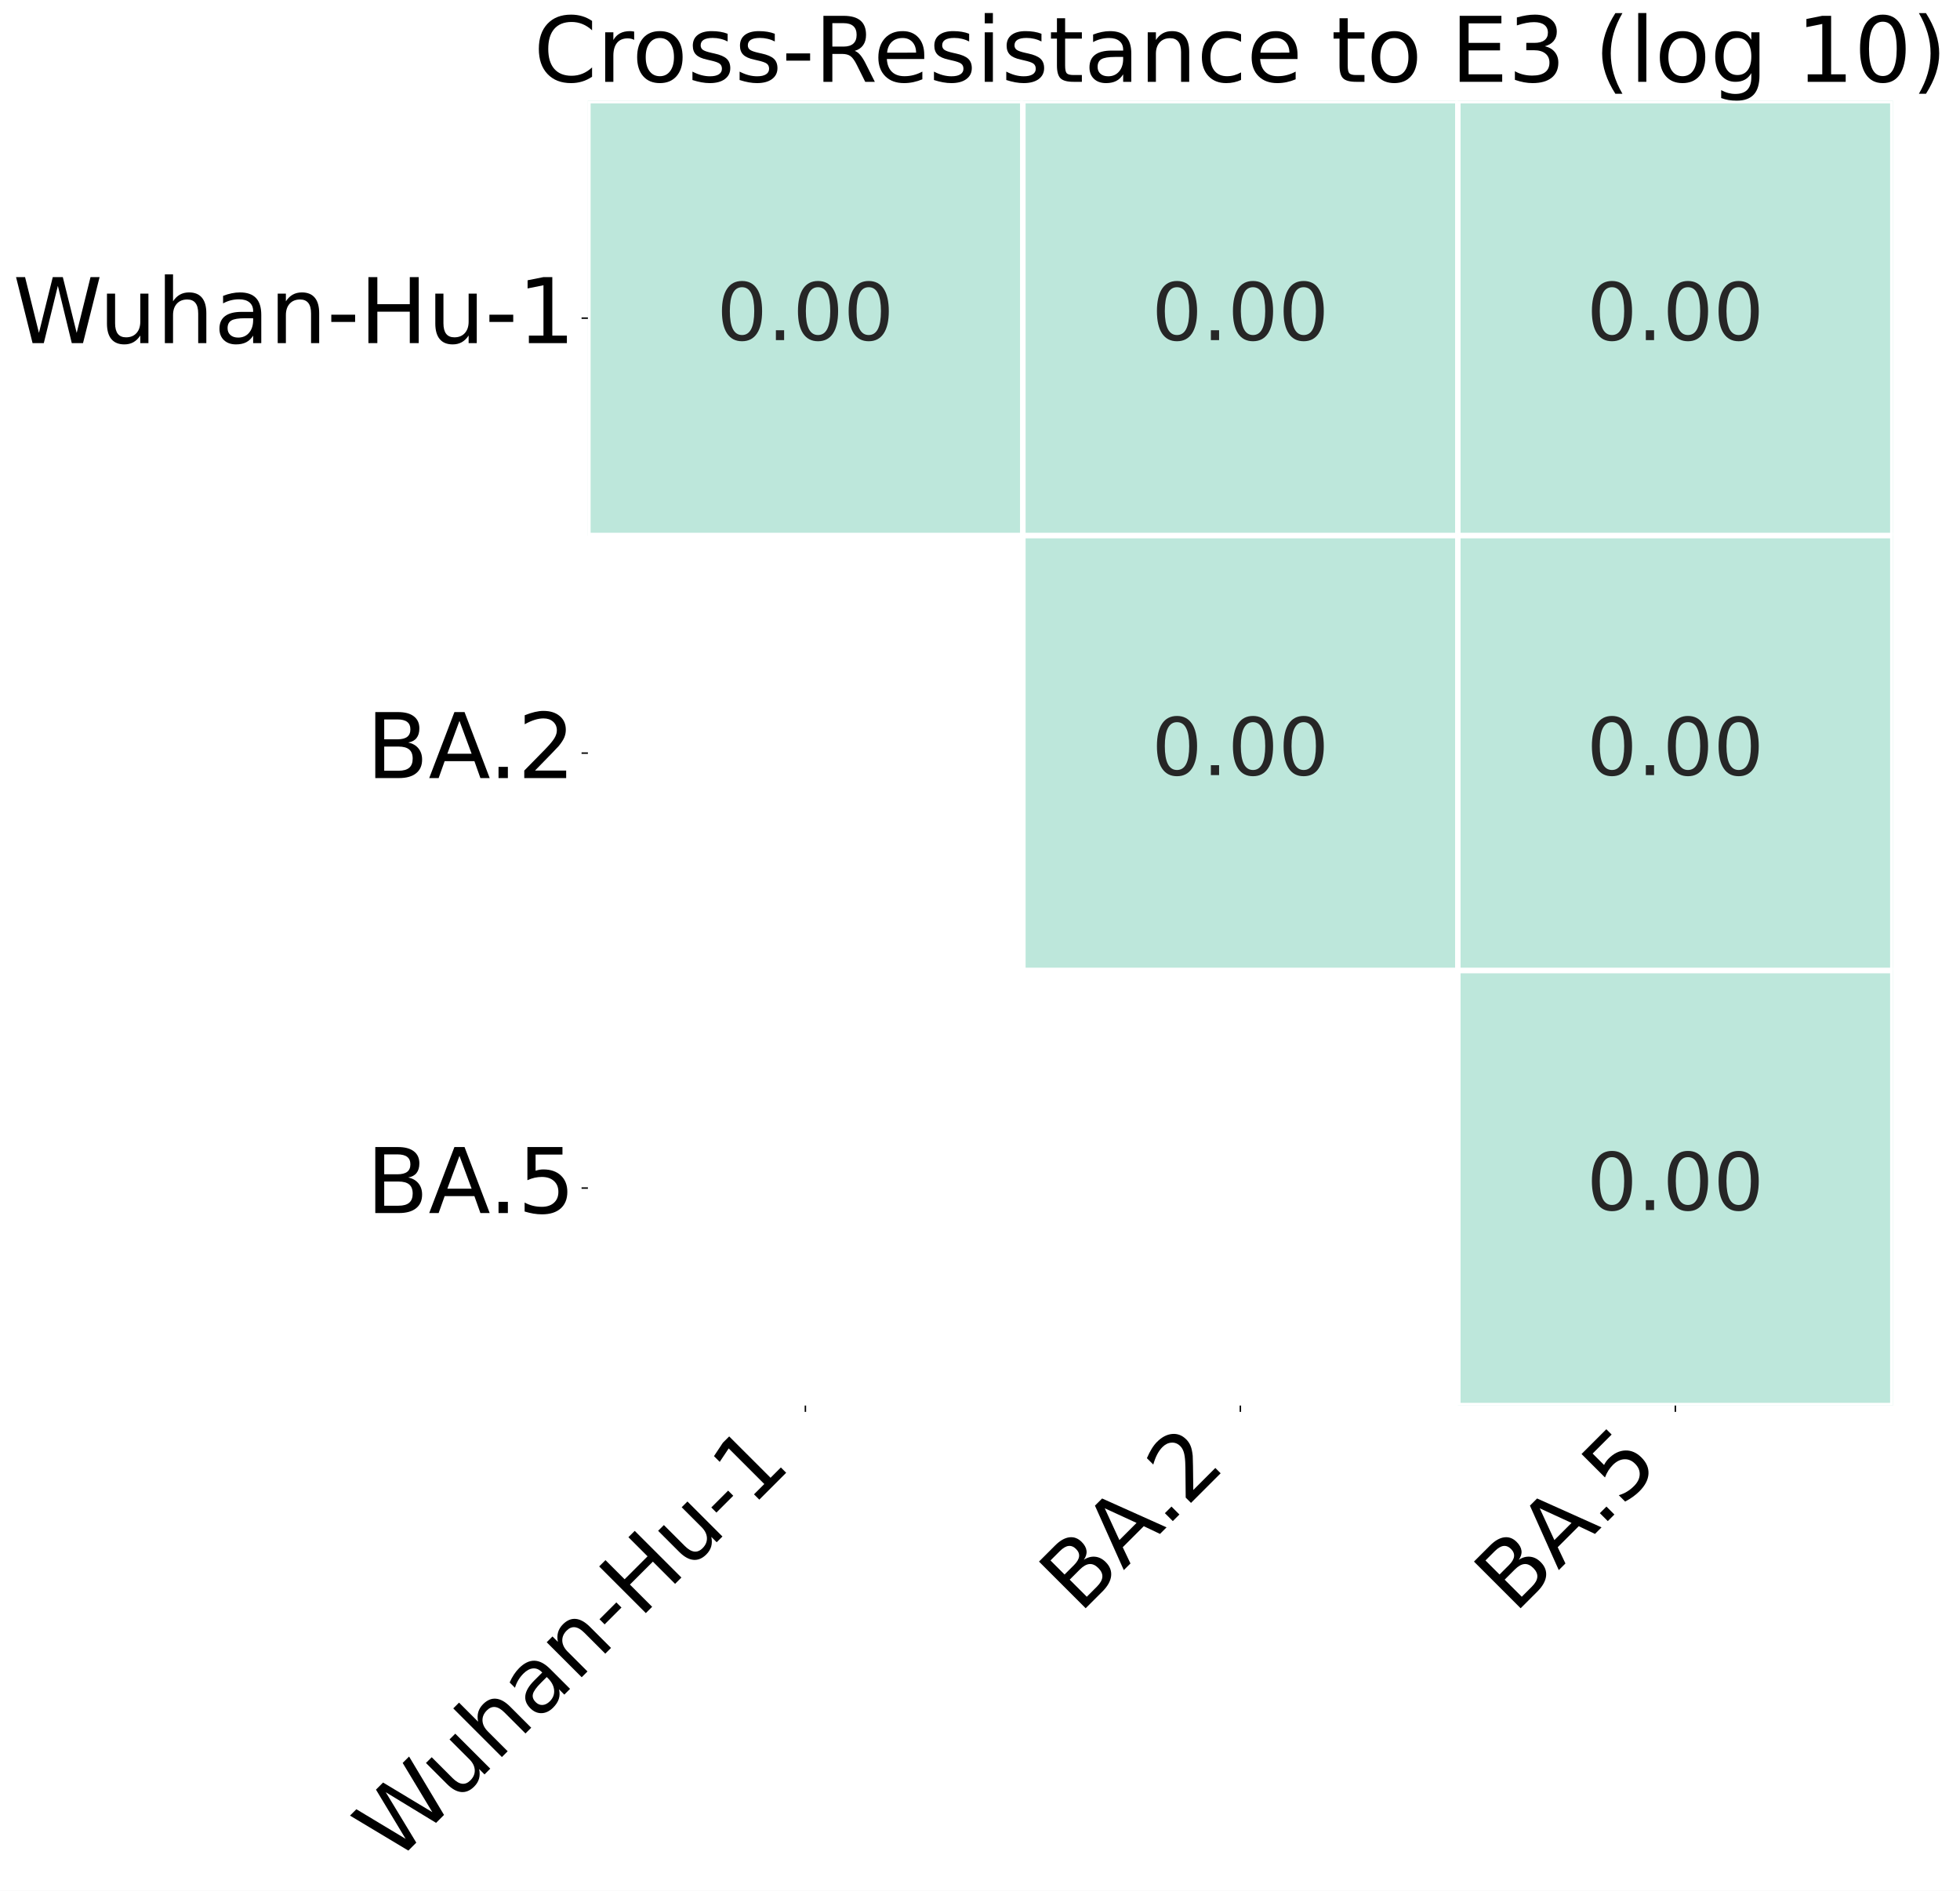
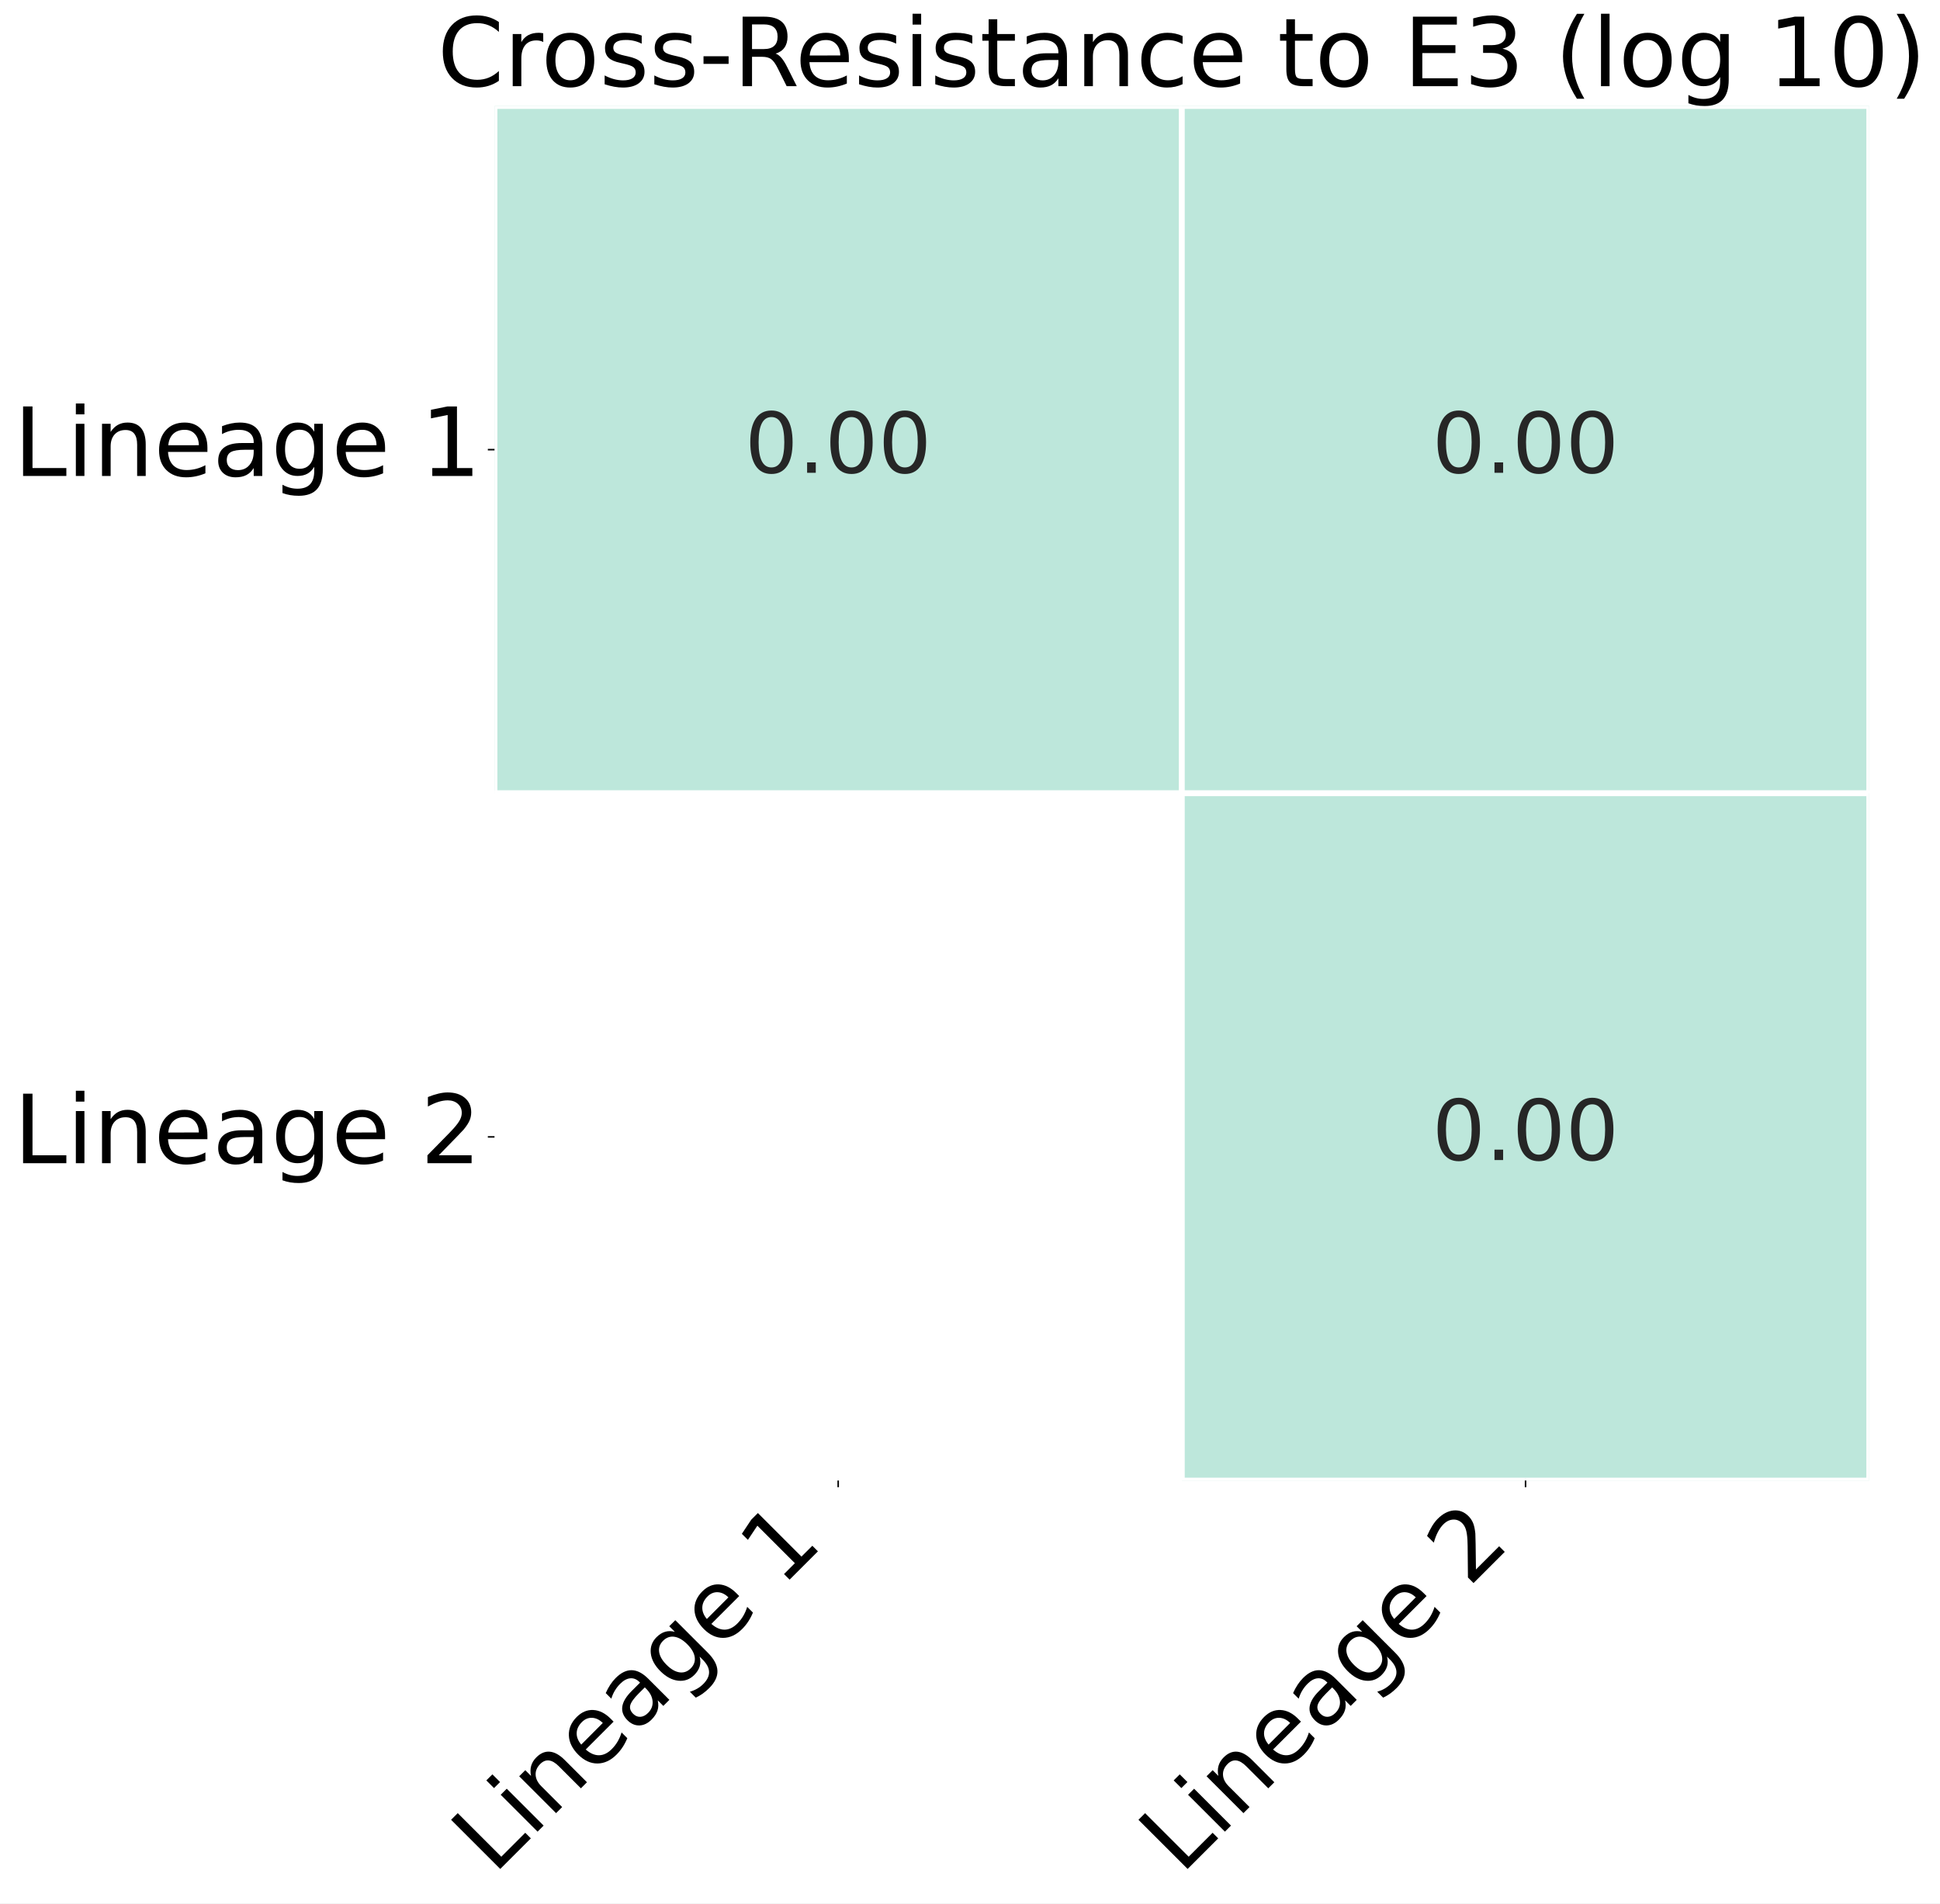
- <svg xmlns="http://www.w3.org/2000/svg" xmlns:xlink="http://www.w3.org/1999/xlink" width="1082.533pt" height="1044.29pt" viewBox="0 0 1082.533 1044.29" version="1.1">
+ <svg xmlns="http://www.w3.org/2000/svg" xmlns:xlink="http://www.w3.org/1999/xlink" width="1017.08pt" height="998.008pt" viewBox="0 0 1017.08 998.008" version="1.1">
  <defs>
    <style type="text/css">*{stroke-linejoin: round; stroke-linecap: butt}</style>
  </defs>
  <g id="figure_1">
    <g id="patch_1">
-       <path d="M 0 1044.29  L 1082.533 1044.29  L 1082.533 0  L 0 0  z " style="fill: #ffffff" />
+       <path d="M 0 998.008  L 1017.08 998.008  L 1017.08 -0  L 0 -0  z " style="fill: #ffffff" />
    </g>
    <g id="axes_1">
      <g id="patch_2">
-         <path d="M 324.708 776.311  L 1045.428 776.311  L 1045.428 55.591  L 324.708 55.591  z " style="fill: #ffffff" />
+         <path d="M 259.255 776.311  L 979.975 776.311  L 979.975 55.591  L 259.255 55.591  z " style="fill: #ffffff" />
      </g>
      <g id="QuadMesh_1">
-         <path d="M 324.708 55.591  L 564.948 55.591  L 564.948 295.831  L 324.708 295.831  L 324.708 55.591  " clip-path="url(#p6848ea0d13)" style="fill: #bde7db; stroke: #ffffff; stroke-width: 3" />
-         <path d="M 564.948 55.591  L 805.188 55.591  L 805.188 295.831  L 564.948 295.831  L 564.948 55.591  " clip-path="url(#p6848ea0d13)" style="fill: #bde7db; stroke: #ffffff; stroke-width: 3" />
-         <path d="M 805.188 55.591  L 1045.428 55.591  L 1045.428 295.831  L 805.188 295.831  L 805.188 55.591  " clip-path="url(#p6848ea0d13)" style="fill: #bde7db; stroke: #ffffff; stroke-width: 3" />
-         <path d="M 324.708 295.831  L 564.948 295.831  L 564.948 536.071  L 324.708 536.071  L 324.708 295.831  " clip-path="url(#p6848ea0d13)" style="fill: none; stroke: #ffffff; stroke-width: 3" />
-         <path d="M 564.948 295.831  L 805.188 295.831  L 805.188 536.071  L 564.948 536.071  L 564.948 295.831  " clip-path="url(#p6848ea0d13)" style="fill: #bde7db; stroke: #ffffff; stroke-width: 3" />
-         <path d="M 805.188 295.831  L 1045.428 295.831  L 1045.428 536.071  L 805.188 536.071  L 805.188 295.831  " clip-path="url(#p6848ea0d13)" style="fill: #bde7db; stroke: #ffffff; stroke-width: 3" />
-         <path d="M 324.708 536.071  L 564.948 536.071  L 564.948 776.311  L 324.708 776.311  L 324.708 536.071  " clip-path="url(#p6848ea0d13)" style="fill: none; stroke: #ffffff; stroke-width: 3" />
-         <path d="M 564.948 536.071  L 805.188 536.071  L 805.188 776.311  L 564.948 776.311  L 564.948 536.071  " clip-path="url(#p6848ea0d13)" style="fill: none; stroke: #ffffff; stroke-width: 3" />
-         <path d="M 805.188 536.071  L 1045.428 536.071  L 1045.428 776.311  L 805.188 776.311  L 805.188 536.071  " clip-path="url(#p6848ea0d13)" style="fill: #bde7db; stroke: #ffffff; stroke-width: 3" />
+         <path d="M 259.255 55.591  L 619.615 55.591  L 619.615 415.951  L 259.255 415.951  L 259.255 55.591  " clip-path="url(#pbd9e3f1707)" style="fill: #bde7db; stroke: #ffffff; stroke-width: 3" />
+         <path d="M 619.615 55.591  L 979.975 55.591  L 979.975 415.951  L 619.615 415.951  L 619.615 55.591  " clip-path="url(#pbd9e3f1707)" style="fill: #bde7db; stroke: #ffffff; stroke-width: 3" />
+         <path d="M 259.255 415.951  L 619.615 415.951  L 619.615 776.311  L 259.255 776.311  L 259.255 415.951  " clip-path="url(#pbd9e3f1707)" style="fill: none; stroke: #ffffff; stroke-width: 3" />
+         <path d="M 619.615 415.951  L 979.975 415.951  L 979.975 776.311  L 619.615 776.311  L 619.615 415.951  " clip-path="url(#pbd9e3f1707)" style="fill: #bde7db; stroke: #ffffff; stroke-width: 3" />
      </g>
      <g id="matplotlib.axis_1">
        <g id="xtick_1">
          <g id="line2d_1">
            <defs>
-               <path id="m41309822fc" d="M 0 0  L 0 3.5  " style="stroke: #000000; stroke-width: 0.8" />
+               <path id="m60f374e332" d="M 0 0  L 0 3.5  " style="stroke: #000000; stroke-width: 0.8" />
            </defs>
            <g>
-               <use xlink:href="#m41309822fc" x="444.828" y="776.311" style="stroke: #000000; stroke-width: 0.8" />
+               <use xlink:href="#m60f374e332" x="439.435" y="776.311" style="stroke: #000000; stroke-width: 0.8" />
            </g>
          </g>
          <g id="text_1">
-             <g transform="translate(217.9128 1029.737) rotate(-45) scale(0.5 -0.5)">
+             <g transform="translate(258.8021 983.455) rotate(-45) scale(0.5 -0.5)">
              <defs>
-                 <path id="DejaVuSans-57" d="M 213 4666  L 850 4666  L 1831 722  L 2809 4666  L 3519 4666  L 4500 722  L 5478 4666  L 6119 4666  L 4947 0  L 4153 0  L 3169 4050  L 2175 0  L 1381 0  L 213 4666  z " transform="scale(0.015625)" />
-                 <path id="DejaVuSans-75" d="M 544 1381  L 544 3500  L 1119 3500  L 1119 1403  Q 1119 906 1312 657  Q 1506 409 1894 409  Q 2359 409 2629 706  Q 2900 1003 2900 1516  L 2900 3500  L 3475 3500  L 3475 0  L 2900 0  L 2900 538  Q 2691 219 2414 64  Q 2138 -91 1772 -91  Q 1169 -91 856 284  Q 544 659 544 1381  z M 1991 3584  L 1991 3584  z " transform="scale(0.015625)" />
-                 <path id="DejaVuSans-68" d="M 3513 2113  L 3513 0  L 2938 0  L 2938 2094  Q 2938 2591 2744 2837  Q 2550 3084 2163 3084  Q 1697 3084 1428 2787  Q 1159 2491 1159 1978  L 1159 0  L 581 0  L 581 4863  L 1159 4863  L 1159 2956  Q 1366 3272 1645 3428  Q 1925 3584 2291 3584  Q 2894 3584 3203 3211  Q 3513 2838 3513 2113  z " transform="scale(0.015625)" />
+                 <path id="DejaVuSans-4c" d="M 628 4666  L 1259 4666  L 1259 531  L 3531 531  L 3531 0  L 628 0  L 628 4666  z " transform="scale(0.015625)" />
+                 <path id="DejaVuSans-69" d="M 603 3500  L 1178 3500  L 1178 0  L 603 0  L 603 3500  z M 603 4863  L 1178 4863  L 1178 4134  L 603 4134  L 603 4863  z " transform="scale(0.015625)" />
+                 <path id="DejaVuSans-6e" d="M 3513 2113  L 3513 0  L 2938 0  L 2938 2094  Q 2938 2591 2744 2837  Q 2550 3084 2163 3084  Q 1697 3084 1428 2787  Q 1159 2491 1159 1978  L 1159 0  L 581 0  L 581 3500  L 1159 3500  L 1159 2956  Q 1366 3272 1645 3428  Q 1925 3584 2291 3584  Q 2894 3584 3203 3211  Q 3513 2838 3513 2113  z " transform="scale(0.015625)" />
+                 <path id="DejaVuSans-65" d="M 3597 1894  L 3597 1613  L 953 1613  Q 991 1019 1311 708  Q 1631 397 2203 397  Q 2534 397 2845 478  Q 3156 559 3463 722  L 3463 178  Q 3153 47 2828 -22  Q 2503 -91 2169 -91  Q 1331 -91 842 396  Q 353 884 353 1716  Q 353 2575 817 3079  Q 1281 3584 2069 3584  Q 2775 3584 3186 3129  Q 3597 2675 3597 1894  z M 3022 2063  Q 3016 2534 2758 2815  Q 2500 3097 2075 3097  Q 1594 3097 1305 2825  Q 1016 2553 972 2059  L 3022 2063  z " transform="scale(0.015625)" />
                <path id="DejaVuSans-61" d="M 2194 1759  Q 1497 1759 1228 1600  Q 959 1441 959 1056  Q 959 750 1161 570  Q 1363 391 1709 391  Q 2188 391 2477 730  Q 2766 1069 2766 1631  L 2766 1759  L 2194 1759  z M 3341 1997  L 3341 0  L 2766 0  L 2766 531  Q 2569 213 2275 61  Q 1981 -91 1556 -91  Q 1019 -91 701 211  Q 384 513 384 1019  Q 384 1609 779 1909  Q 1175 2209 1959 2209  L 2766 2209  L 2766 2266  Q 2766 2663 2505 2880  Q 2244 3097 1772 3097  Q 1472 3097 1187 3025  Q 903 2953 641 2809  L 641 3341  Q 956 3463 1253 3523  Q 1550 3584 1831 3584  Q 2591 3584 2966 3190  Q 3341 2797 3341 1997  z " transform="scale(0.015625)" />
-                 <path id="DejaVuSans-6e" d="M 3513 2113  L 3513 0  L 2938 0  L 2938 2094  Q 2938 2591 2744 2837  Q 2550 3084 2163 3084  Q 1697 3084 1428 2787  Q 1159 2491 1159 1978  L 1159 0  L 581 0  L 581 3500  L 1159 3500  L 1159 2956  Q 1366 3272 1645 3428  Q 1925 3584 2291 3584  Q 2894 3584 3203 3211  Q 3513 2838 3513 2113  z " transform="scale(0.015625)" />
-                 <path id="DejaVuSans-2d" d="M 313 2009  L 1997 2009  L 1997 1497  L 313 1497  L 313 2009  z " transform="scale(0.015625)" />
-                 <path id="DejaVuSans-48" d="M 628 4666  L 1259 4666  L 1259 2753  L 3553 2753  L 3553 4666  L 4184 4666  L 4184 0  L 3553 0  L 3553 2222  L 1259 2222  L 1259 0  L 628 0  L 628 4666  z " transform="scale(0.015625)" />
+                 <path id="DejaVuSans-67" d="M 2906 1791  Q 2906 2416 2648 2759  Q 2391 3103 1925 3103  Q 1463 3103 1205 2759  Q 947 2416 947 1791  Q 947 1169 1205 825  Q 1463 481 1925 481  Q 2391 481 2648 825  Q 2906 1169 2906 1791  z M 3481 434  Q 3481 -459 3084 -895  Q 2688 -1331 1869 -1331  Q 1566 -1331 1297 -1286  Q 1028 -1241 775 -1147  L 775 -588  Q 1028 -725 1275 -790  Q 1522 -856 1778 -856  Q 2344 -856 2625 -561  Q 2906 -266 2906 331  L 2906 616  Q 2728 306 2450 153  Q 2172 0 1784 0  Q 1141 0 747 490  Q 353 981 353 1791  Q 353 2603 747 3093  Q 1141 3584 1784 3584  Q 2172 3584 2450 3431  Q 2728 3278 2906 2969  L 2906 3500  L 3481 3500  L 3481 434  z " transform="scale(0.015625)" />
+                 <path id="DejaVuSans-20" transform="scale(0.015625)" />
                <path id="DejaVuSans-31" d="M 794 531  L 1825 531  L 1825 4091  L 703 3866  L 703 4441  L 1819 4666  L 2450 4666  L 2450 531  L 3481 531  L 3481 0  L 794 0  L 794 531  z " transform="scale(0.015625)" />
              </defs>
-               <use xlink:href="#DejaVuSans-57" />
-               <use xlink:href="#DejaVuSans-75" x="95.252" />
-               <use xlink:href="#DejaVuSans-68" x="158.631" />
-               <use xlink:href="#DejaVuSans-61" x="222.01" />
-               <use xlink:href="#DejaVuSans-6e" x="283.289" />
-               <use xlink:href="#DejaVuSans-2d" x="346.668" />
-               <use xlink:href="#DejaVuSans-48" x="382.752" />
-               <use xlink:href="#DejaVuSans-75" x="457.947" />
-               <use xlink:href="#DejaVuSans-2d" x="521.326" />
-               <use xlink:href="#DejaVuSans-31" x="557.41" />
+               <use xlink:href="#DejaVuSans-4c" />
+               <use xlink:href="#DejaVuSans-69" x="55.713" />
+               <use xlink:href="#DejaVuSans-6e" x="83.496" />
+               <use xlink:href="#DejaVuSans-65" x="146.875" />
+               <use xlink:href="#DejaVuSans-61" x="208.398" />
+               <use xlink:href="#DejaVuSans-67" x="269.678" />
+               <use xlink:href="#DejaVuSans-65" x="333.154" />
+               <use xlink:href="#DejaVuSans-20" x="394.678" />
+               <use xlink:href="#DejaVuSans-31" x="426.465" />
            </g>
          </g>
        </g>
        <g id="xtick_2">
          <g id="line2d_2">
            <g>
-               <use xlink:href="#m41309822fc" x="685.068" y="776.311" style="stroke: #000000; stroke-width: 0.8" />
+               <use xlink:href="#m60f374e332" x="799.795" y="776.311" style="stroke: #000000; stroke-width: 0.8" />
            </g>
          </g>
          <g id="text_2">
-             <g transform="translate(596.1602 891.73) rotate(-45) scale(0.5 -0.5)">
+             <g transform="translate(619.1621 983.455) rotate(-45) scale(0.5 -0.5)">
              <defs>
-                 <path id="DejaVuSans-42" d="M 1259 2228  L 1259 519  L 2272 519  Q 2781 519 3026 730  Q 3272 941 3272 1375  Q 3272 1813 3026 2020  Q 2781 2228 2272 2228  L 1259 2228  z M 1259 4147  L 1259 2741  L 2194 2741  Q 2656 2741 2882 2914  Q 3109 3088 3109 3444  Q 3109 3797 2882 3972  Q 2656 4147 2194 4147  L 1259 4147  z M 628 4666  L 2241 4666  Q 2963 4666 3353 4366  Q 3744 4066 3744 3513  Q 3744 3084 3544 2831  Q 3344 2578 2956 2516  Q 3422 2416 3680 2098  Q 3938 1781 3938 1306  Q 3938 681 3513 340  Q 3088 0 2303 0  L 628 0  L 628 4666  z " transform="scale(0.015625)" />
-                 <path id="DejaVuSans-41" d="M 2188 4044  L 1331 1722  L 3047 1722  L 2188 4044  z M 1831 4666  L 2547 4666  L 4325 0  L 3669 0  L 3244 1197  L 1141 1197  L 716 0  L 50 0  L 1831 4666  z " transform="scale(0.015625)" />
-                 <path id="DejaVuSans-2e" d="M 684 794  L 1344 794  L 1344 0  L 684 0  L 684 794  z " transform="scale(0.015625)" />
                <path id="DejaVuSans-32" d="M 1228 531  L 3431 531  L 3431 0  L 469 0  L 469 531  Q 828 903 1448 1529  Q 2069 2156 2228 2338  Q 2531 2678 2651 2914  Q 2772 3150 2772 3378  Q 2772 3750 2511 3984  Q 2250 4219 1831 4219  Q 1534 4219 1204 4116  Q 875 4013 500 3803  L 500 4441  Q 881 4594 1212 4672  Q 1544 4750 1819 4750  Q 2544 4750 2975 4387  Q 3406 4025 3406 3419  Q 3406 3131 3298 2873  Q 3191 2616 2906 2266  Q 2828 2175 2409 1742  Q 1991 1309 1228 531  z " transform="scale(0.015625)" />
              </defs>
-               <use xlink:href="#DejaVuSans-42" />
-               <use xlink:href="#DejaVuSans-41" x="68.604" />
-               <use xlink:href="#DejaVuSans-2e" x="135.262" />
-               <use xlink:href="#DejaVuSans-32" x="167.049" />
-             </g>
-           </g>
-         </g>
-         <g id="xtick_3">
-           <g id="line2d_3">
-             <g>
-               <use xlink:href="#m41309822fc" x="925.308" y="776.311" style="stroke: #000000; stroke-width: 0.8" />
-             </g>
-           </g>
-           <g id="text_3">
-             <g transform="translate(836.4002 891.73) rotate(-45) scale(0.5 -0.5)">
-               <defs>
-                 <path id="DejaVuSans-35" d="M 691 4666  L 3169 4666  L 3169 4134  L 1269 4134  L 1269 2991  Q 1406 3038 1543 3061  Q 1681 3084 1819 3084  Q 2600 3084 3056 2656  Q 3513 2228 3513 1497  Q 3513 744 3044 326  Q 2575 -91 1722 -91  Q 1428 -91 1123 -41  Q 819 9 494 109  L 494 744  Q 775 591 1075 516  Q 1375 441 1709 441  Q 2250 441 2565 725  Q 2881 1009 2881 1497  Q 2881 1984 2565 2268  Q 2250 2553 1709 2553  Q 1456 2553 1204 2497  Q 953 2441 691 2322  L 691 4666  z " transform="scale(0.015625)" />
-               </defs>
-               <use xlink:href="#DejaVuSans-42" />
-               <use xlink:href="#DejaVuSans-41" x="68.604" />
-               <use xlink:href="#DejaVuSans-2e" x="135.262" />
-               <use xlink:href="#DejaVuSans-35" x="167.049" />
+               <use xlink:href="#DejaVuSans-4c" />
+               <use xlink:href="#DejaVuSans-69" x="55.713" />
+               <use xlink:href="#DejaVuSans-6e" x="83.496" />
+               <use xlink:href="#DejaVuSans-65" x="146.875" />
+               <use xlink:href="#DejaVuSans-61" x="208.398" />
+               <use xlink:href="#DejaVuSans-67" x="269.678" />
+               <use xlink:href="#DejaVuSans-65" x="333.154" />
+               <use xlink:href="#DejaVuSans-20" x="394.678" />
+               <use xlink:href="#DejaVuSans-32" x="426.465" />
            </g>
          </g>
        </g>
      </g>
      <g id="matplotlib.axis_2">
        <g id="ytick_1">
+           <g id="line2d_3">
+             <defs>
+               <path id="m4b025689df" d="M 0 0  L -3.5 0  " style="stroke: #000000; stroke-width: 0.8" />
+             </defs>
+             <g>
+               <use xlink:href="#m4b025689df" x="259.255" y="235.771" style="stroke: #000000; stroke-width: 0.8" />
+             </g>
+           </g>
+           <g id="text_3">
+             <g transform="translate(7.2 249.5675) scale(0.5 -0.5)">
+               <use xlink:href="#DejaVuSans-4c" />
+               <use xlink:href="#DejaVuSans-69" x="55.713" />
+               <use xlink:href="#DejaVuSans-6e" x="83.496" />
+               <use xlink:href="#DejaVuSans-65" x="146.875" />
+               <use xlink:href="#DejaVuSans-61" x="208.398" />
+               <use xlink:href="#DejaVuSans-67" x="269.678" />
+               <use xlink:href="#DejaVuSans-65" x="333.154" />
+               <use xlink:href="#DejaVuSans-20" x="394.678" />
+               <use xlink:href="#DejaVuSans-31" x="426.465" />
+             </g>
+           </g>
+         </g>
+         <g id="ytick_2">
          <g id="line2d_4">
-             <defs>
-               <path id="mcfb76d8fa0" d="M 0 0  L -3.5 0  " style="stroke: #000000; stroke-width: 0.8" />
-             </defs>
-             <g>
-               <use xlink:href="#mcfb76d8fa0" x="324.708" y="175.711" style="stroke: #000000; stroke-width: 0.8" />
+             <g>
+               <use xlink:href="#m4b025689df" x="259.255" y="596.131" style="stroke: #000000; stroke-width: 0.8" />
            </g>
          </g>
          <g id="text_4">
-             <g transform="translate(7.2 189.5075) scale(0.5 -0.5)">
-               <use xlink:href="#DejaVuSans-57" />
-               <use xlink:href="#DejaVuSans-75" x="95.252" />
-               <use xlink:href="#DejaVuSans-68" x="158.631" />
-               <use xlink:href="#DejaVuSans-61" x="222.01" />
-               <use xlink:href="#DejaVuSans-6e" x="283.289" />
-               <use xlink:href="#DejaVuSans-2d" x="346.668" />
-               <use xlink:href="#DejaVuSans-48" x="382.752" />
-               <use xlink:href="#DejaVuSans-75" x="457.947" />
-               <use xlink:href="#DejaVuSans-2d" x="521.326" />
-               <use xlink:href="#DejaVuSans-31" x="557.41" />
-             </g>
-           </g>
-         </g>
-         <g id="ytick_2">
-           <g id="line2d_5">
-             <g>
-               <use xlink:href="#mcfb76d8fa0" x="324.708" y="415.951" style="stroke: #000000; stroke-width: 0.8" />
-             </g>
-           </g>
-           <g id="text_5">
-             <g transform="translate(202.3719 429.7475) scale(0.5 -0.5)">
-               <use xlink:href="#DejaVuSans-42" />
-               <use xlink:href="#DejaVuSans-41" x="68.604" />
-               <use xlink:href="#DejaVuSans-2e" x="135.262" />
-               <use xlink:href="#DejaVuSans-32" x="167.049" />
-             </g>
-           </g>
-         </g>
-         <g id="ytick_3">
-           <g id="line2d_6">
-             <g>
-               <use xlink:href="#mcfb76d8fa0" x="324.708" y="656.191" style="stroke: #000000; stroke-width: 0.8" />
-             </g>
-           </g>
-           <g id="text_6">
-             <g transform="translate(202.3719 669.9875) scale(0.5 -0.5)">
-               <use xlink:href="#DejaVuSans-42" />
-               <use xlink:href="#DejaVuSans-41" x="68.604" />
-               <use xlink:href="#DejaVuSans-2e" x="135.262" />
-               <use xlink:href="#DejaVuSans-35" x="167.049" />
-             </g>
-           </g>
-         </g>
-       </g>
-       <g id="text_7">
-         <g style="fill: #262626" transform="translate(395.8434 187.8519) scale(0.44 -0.44)">
+             <g transform="translate(7.2 609.9275) scale(0.5 -0.5)">
+               <use xlink:href="#DejaVuSans-4c" />
+               <use xlink:href="#DejaVuSans-69" x="55.713" />
+               <use xlink:href="#DejaVuSans-6e" x="83.496" />
+               <use xlink:href="#DejaVuSans-65" x="146.875" />
+               <use xlink:href="#DejaVuSans-61" x="208.398" />
+               <use xlink:href="#DejaVuSans-67" x="269.678" />
+               <use xlink:href="#DejaVuSans-65" x="333.154" />
+               <use xlink:href="#DejaVuSans-20" x="394.678" />
+               <use xlink:href="#DejaVuSans-32" x="426.465" />
+             </g>
+           </g>
+         </g>
+       </g>
+       <g id="text_5">
+         <g style="fill: #262626" transform="translate(390.4503 247.9119) scale(0.44 -0.44)">
          <defs>
            <path id="DejaVuSans-30" d="M 2034 4250  Q 1547 4250 1301 3770  Q 1056 3291 1056 2328  Q 1056 1369 1301 889  Q 1547 409 2034 409  Q 2525 409 2770 889  Q 3016 1369 3016 2328  Q 3016 3291 2770 3770  Q 2525 4250 2034 4250  z M 2034 4750  Q 2819 4750 3233 4129  Q 3647 3509 3647 2328  Q 3647 1150 3233 529  Q 2819 -91 2034 -91  Q 1250 -91 836 529  Q 422 1150 422 2328  Q 422 3509 836 4129  Q 1250 4750 2034 4750  z " transform="scale(0.015625)" />
+             <path id="DejaVuSans-2e" d="M 684 794  L 1344 794  L 1344 0  L 684 0  L 684 794  z " transform="scale(0.015625)" />
          </defs>
          <use xlink:href="#DejaVuSans-30" />
          <use xlink:href="#DejaVuSans-2e" x="63.623" />
          <use xlink:href="#DejaVuSans-30" x="95.41" />
          <use xlink:href="#DejaVuSans-30" x="159.033" />
        </g>
      </g>
-       <g id="text_8">
-         <g style="fill: #262626" transform="translate(636.0834 187.8519) scale(0.44 -0.44)">
+       <g id="text_6">
+         <g style="fill: #262626" transform="translate(750.8103 247.9119) scale(0.44 -0.44)">
          <use xlink:href="#DejaVuSans-30" />
          <use xlink:href="#DejaVuSans-2e" x="63.623" />
          <use xlink:href="#DejaVuSans-30" x="95.41" />
          <use xlink:href="#DejaVuSans-30" x="159.033" />
        </g>
      </g>
-       <g id="text_9">
-         <g style="fill: #262626" transform="translate(876.3234 187.8519) scale(0.44 -0.44)">
+       <g id="text_7">
+         <g style="fill: #262626" transform="translate(750.8103 608.2719) scale(0.44 -0.44)">
          <use xlink:href="#DejaVuSans-30" />
          <use xlink:href="#DejaVuSans-2e" x="63.623" />
          <use xlink:href="#DejaVuSans-30" x="95.41" />
          <use xlink:href="#DejaVuSans-30" x="159.033" />
        </g>
      </g>
-       <g id="text_10">
-         <g style="fill: #262626" transform="translate(636.0834 428.0919) scale(0.44 -0.44)">
-           <use xlink:href="#DejaVuSans-30" />
-           <use xlink:href="#DejaVuSans-2e" x="63.623" />
-           <use xlink:href="#DejaVuSans-30" x="95.41" />
-           <use xlink:href="#DejaVuSans-30" x="159.033" />
-         </g>
-       </g>
-       <g id="text_11">
-         <g style="fill: #262626" transform="translate(876.3234 428.0919) scale(0.44 -0.44)">
-           <use xlink:href="#DejaVuSans-30" />
-           <use xlink:href="#DejaVuSans-2e" x="63.623" />
-           <use xlink:href="#DejaVuSans-30" x="95.41" />
-           <use xlink:href="#DejaVuSans-30" x="159.033" />
-         </g>
-       </g>
-       <g id="text_12">
-         <g style="fill: #262626" transform="translate(876.3234 668.3319) scale(0.44 -0.44)">
-           <use xlink:href="#DejaVuSans-30" />
-           <use xlink:href="#DejaVuSans-2e" x="63.623" />
-           <use xlink:href="#DejaVuSans-30" x="95.41" />
-           <use xlink:href="#DejaVuSans-30" x="159.033" />
-         </g>
-       </g>
-       <g id="text_13">
-         <g transform="translate(294.8022 45.19219) scale(0.5 -0.5)">
+       <g id="text_8">
+         <g transform="translate(229.3491 45.19219) scale(0.5 -0.5)">
          <defs>
            <path id="DejaVuSans-43" d="M 4122 4306  L 4122 3641  Q 3803 3938 3442 4084  Q 3081 4231 2675 4231  Q 1875 4231 1450 3742  Q 1025 3253 1025 2328  Q 1025 1406 1450 917  Q 1875 428 2675 428  Q 3081 428 3442 575  Q 3803 722 4122 1019  L 4122 359  Q 3791 134 3420 21  Q 3050 -91 2638 -91  Q 1578 -91 968 557  Q 359 1206 359 2328  Q 359 3453 968 4101  Q 1578 4750 2638 4750  Q 3056 4750 3426 4639  Q 3797 4528 4122 4306  z " transform="scale(0.015625)" />
            <path id="DejaVuSans-72" d="M 2631 2963  Q 2534 3019 2420 3045  Q 2306 3072 2169 3072  Q 1681 3072 1420 2755  Q 1159 2438 1159 1844  L 1159 0  L 581 0  L 581 3500  L 1159 3500  L 1159 2956  Q 1341 3275 1631 3429  Q 1922 3584 2338 3584  Q 2397 3584 2469 3576  Q 2541 3569 2628 3553  L 2631 2963  z " transform="scale(0.015625)" />
            <path id="DejaVuSans-6f" d="M 1959 3097  Q 1497 3097 1228 2736  Q 959 2375 959 1747  Q 959 1119 1226 758  Q 1494 397 1959 397  Q 2419 397 2687 759  Q 2956 1122 2956 1747  Q 2956 2369 2687 2733  Q 2419 3097 1959 3097  z M 1959 3584  Q 2709 3584 3137 3096  Q 3566 2609 3566 1747  Q 3566 888 3137 398  Q 2709 -91 1959 -91  Q 1206 -91 779 398  Q 353 888 353 1747  Q 353 2609 779 3096  Q 1206 3584 1959 3584  z " transform="scale(0.015625)" />
            <path id="DejaVuSans-73" d="M 2834 3397  L 2834 2853  Q 2591 2978 2328 3040  Q 2066 3103 1784 3103  Q 1356 3103 1142 2972  Q 928 2841 928 2578  Q 928 2378 1081 2264  Q 1234 2150 1697 2047  L 1894 2003  Q 2506 1872 2764 1633  Q 3022 1394 3022 966  Q 3022 478 2636 193  Q 2250 -91 1575 -91  Q 1294 -91 989 -36  Q 684 19 347 128  L 347 722  Q 666 556 975 473  Q 1284 391 1588 391  Q 1994 391 2212 530  Q 2431 669 2431 922  Q 2431 1156 2273 1281  Q 2116 1406 1581 1522  L 1381 1569  Q 847 1681 609 1914  Q 372 2147 372 2553  Q 372 3047 722 3315  Q 1072 3584 1716 3584  Q 2034 3584 2315 3537  Q 2597 3491 2834 3397  z " transform="scale(0.015625)" />
+             <path id="DejaVuSans-2d" d="M 313 2009  L 1997 2009  L 1997 1497  L 313 1497  L 313 2009  z " transform="scale(0.015625)" />
            <path id="DejaVuSans-52" d="M 2841 2188  Q 3044 2119 3236 1894  Q 3428 1669 3622 1275  L 4263 0  L 3584 0  L 2988 1197  Q 2756 1666 2539 1819  Q 2322 1972 1947 1972  L 1259 1972  L 1259 0  L 628 0  L 628 4666  L 2053 4666  Q 2853 4666 3247 4331  Q 3641 3997 3641 3322  Q 3641 2881 3436 2590  Q 3231 2300 2841 2188  z M 1259 4147  L 1259 2491  L 2053 2491  Q 2509 2491 2742 2702  Q 2975 2913 2975 3322  Q 2975 3731 2742 3939  Q 2509 4147 2053 4147  L 1259 4147  z " transform="scale(0.015625)" />
-             <path id="DejaVuSans-65" d="M 3597 1894  L 3597 1613  L 953 1613  Q 991 1019 1311 708  Q 1631 397 2203 397  Q 2534 397 2845 478  Q 3156 559 3463 722  L 3463 178  Q 3153 47 2828 -22  Q 2503 -91 2169 -91  Q 1331 -91 842 396  Q 353 884 353 1716  Q 353 2575 817 3079  Q 1281 3584 2069 3584  Q 2775 3584 3186 3129  Q 3597 2675 3597 1894  z M 3022 2063  Q 3016 2534 2758 2815  Q 2500 3097 2075 3097  Q 1594 3097 1305 2825  Q 1016 2553 972 2059  L 3022 2063  z " transform="scale(0.015625)" />
-             <path id="DejaVuSans-69" d="M 603 3500  L 1178 3500  L 1178 0  L 603 0  L 603 3500  z M 603 4863  L 1178 4863  L 1178 4134  L 603 4134  L 603 4863  z " transform="scale(0.015625)" />
            <path id="DejaVuSans-74" d="M 1172 4494  L 1172 3500  L 2356 3500  L 2356 3053  L 1172 3053  L 1172 1153  Q 1172 725 1289 603  Q 1406 481 1766 481  L 2356 481  L 2356 0  L 1766 0  Q 1100 0 847 248  Q 594 497 594 1153  L 594 3053  L 172 3053  L 172 3500  L 594 3500  L 594 4494  L 1172 4494  z " transform="scale(0.015625)" />
            <path id="DejaVuSans-63" d="M 3122 3366  L 3122 2828  Q 2878 2963 2633 3030  Q 2388 3097 2138 3097  Q 1578 3097 1268 2742  Q 959 2388 959 1747  Q 959 1106 1268 751  Q 1578 397 2138 397  Q 2388 397 2633 464  Q 2878 531 3122 666  L 3122 134  Q 2881 22 2623 -34  Q 2366 -91 2075 -91  Q 1284 -91 818 406  Q 353 903 353 1747  Q 353 2603 823 3093  Q 1294 3584 2113 3584  Q 2378 3584 2631 3529  Q 2884 3475 3122 3366  z " transform="scale(0.015625)" />
-             <path id="DejaVuSans-20" transform="scale(0.015625)" />
            <path id="DejaVuSans-45" d="M 628 4666  L 3578 4666  L 3578 4134  L 1259 4134  L 1259 2753  L 3481 2753  L 3481 2222  L 1259 2222  L 1259 531  L 3634 531  L 3634 0  L 628 0  L 628 4666  z " transform="scale(0.015625)" />
            <path id="DejaVuSans-33" d="M 2597 2516  Q 3050 2419 3304 2112  Q 3559 1806 3559 1356  Q 3559 666 3084 287  Q 2609 -91 1734 -91  Q 1441 -91 1130 -33  Q 819 25 488 141  L 488 750  Q 750 597 1062 519  Q 1375 441 1716 441  Q 2309 441 2620 675  Q 2931 909 2931 1356  Q 2931 1769 2642 2001  Q 2353 2234 1838 2234  L 1294 2234  L 1294 2753  L 1863 2753  Q 2328 2753 2575 2939  Q 2822 3125 2822 3475  Q 2822 3834 2567 4026  Q 2313 4219 1838 4219  Q 1578 4219 1281 4162  Q 984 4106 628 3988  L 628 4550  Q 988 4650 1302 4700  Q 1616 4750 1894 4750  Q 2613 4750 3031 4423  Q 3450 4097 3450 3541  Q 3450 3153 3228 2886  Q 3006 2619 2597 2516  z " transform="scale(0.015625)" />
            <path id="DejaVuSans-28" d="M 1984 4856  Q 1566 4138 1362 3434  Q 1159 2731 1159 2009  Q 1159 1288 1364 580  Q 1569 -128 1984 -844  L 1484 -844  Q 1016 -109 783 600  Q 550 1309 550 2009  Q 550 2706 781 3412  Q 1013 4119 1484 4856  L 1984 4856  z " transform="scale(0.015625)" />
            <path id="DejaVuSans-6c" d="M 603 4863  L 1178 4863  L 1178 0  L 603 0  L 603 4863  z " transform="scale(0.015625)" />
-             <path id="DejaVuSans-67" d="M 2906 1791  Q 2906 2416 2648 2759  Q 2391 3103 1925 3103  Q 1463 3103 1205 2759  Q 947 2416 947 1791  Q 947 1169 1205 825  Q 1463 481 1925 481  Q 2391 481 2648 825  Q 2906 1169 2906 1791  z M 3481 434  Q 3481 -459 3084 -895  Q 2688 -1331 1869 -1331  Q 1566 -1331 1297 -1286  Q 1028 -1241 775 -1147  L 775 -588  Q 1028 -725 1275 -790  Q 1522 -856 1778 -856  Q 2344 -856 2625 -561  Q 2906 -266 2906 331  L 2906 616  Q 2728 306 2450 153  Q 2172 0 1784 0  Q 1141 0 747 490  Q 353 981 353 1791  Q 353 2603 747 3093  Q 1141 3584 1784 3584  Q 2172 3584 2450 3431  Q 2728 3278 2906 2969  L 2906 3500  L 3481 3500  L 3481 434  z " transform="scale(0.015625)" />
            <path id="DejaVuSans-29" d="M 513 4856  L 1013 4856  Q 1481 4119 1714 3412  Q 1947 2706 1947 2009  Q 1947 1309 1714 600  Q 1481 -109 1013 -844  L 513 -844  Q 928 -128 1133 580  Q 1338 1288 1338 2009  Q 1338 2731 1133 3434  Q 928 4138 513 4856  z " transform="scale(0.015625)" />
          </defs>
          <use xlink:href="#DejaVuSans-43" />
          <use xlink:href="#DejaVuSans-72" x="69.824" />
          <use xlink:href="#DejaVuSans-6f" x="108.688" />
          <use xlink:href="#DejaVuSans-73" x="169.869" />
          <use xlink:href="#DejaVuSans-73" x="221.969" />
          <use xlink:href="#DejaVuSans-2d" x="274.068" />
          <use xlink:href="#DejaVuSans-52" x="310.152" />
          <use xlink:href="#DejaVuSans-65" x="375.135" />
          <use xlink:href="#DejaVuSans-73" x="436.658" />
          <use xlink:href="#DejaVuSans-69" x="488.758" />
          <use xlink:href="#DejaVuSans-73" x="516.541" />
          <use xlink:href="#DejaVuSans-74" x="568.641" />
          <use xlink:href="#DejaVuSans-61" x="607.85" />
          <use xlink:href="#DejaVuSans-6e" x="669.129" />
          <use xlink:href="#DejaVuSans-63" x="732.508" />
          <use xlink:href="#DejaVuSans-65" x="787.488" />
          <use xlink:href="#DejaVuSans-20" x="849.012" />
          <use xlink:href="#DejaVuSans-74" x="880.799" />
          <use xlink:href="#DejaVuSans-6f" x="920.008" />
          <use xlink:href="#DejaVuSans-20" x="981.189" />
          <use xlink:href="#DejaVuSans-45" x="1012.977" />
          <use xlink:href="#DejaVuSans-33" x="1076.16" />
          <use xlink:href="#DejaVuSans-20" x="1139.783" />
          <use xlink:href="#DejaVuSans-28" x="1171.57" />
          <use xlink:href="#DejaVuSans-6c" x="1210.584" />
          <use xlink:href="#DejaVuSans-6f" x="1238.367" />
          <use xlink:href="#DejaVuSans-67" x="1299.549" />
          <use xlink:href="#DejaVuSans-20" x="1363.025" />
          <use xlink:href="#DejaVuSans-31" x="1394.812" />
          <use xlink:href="#DejaVuSans-30" x="1458.436" />
          <use xlink:href="#DejaVuSans-29" x="1522.059" />
        </g>
      </g>
    </g>
  </g>
  <defs>
-     <clipPath id="p6848ea0d13">
-       <rect x="324.708" y="55.591" width="720.72" height="720.72" />
+     <clipPath id="pbd9e3f1707">
+       <rect x="259.255" y="55.591" width="720.72" height="720.72" />
    </clipPath>
  </defs>
</svg>
